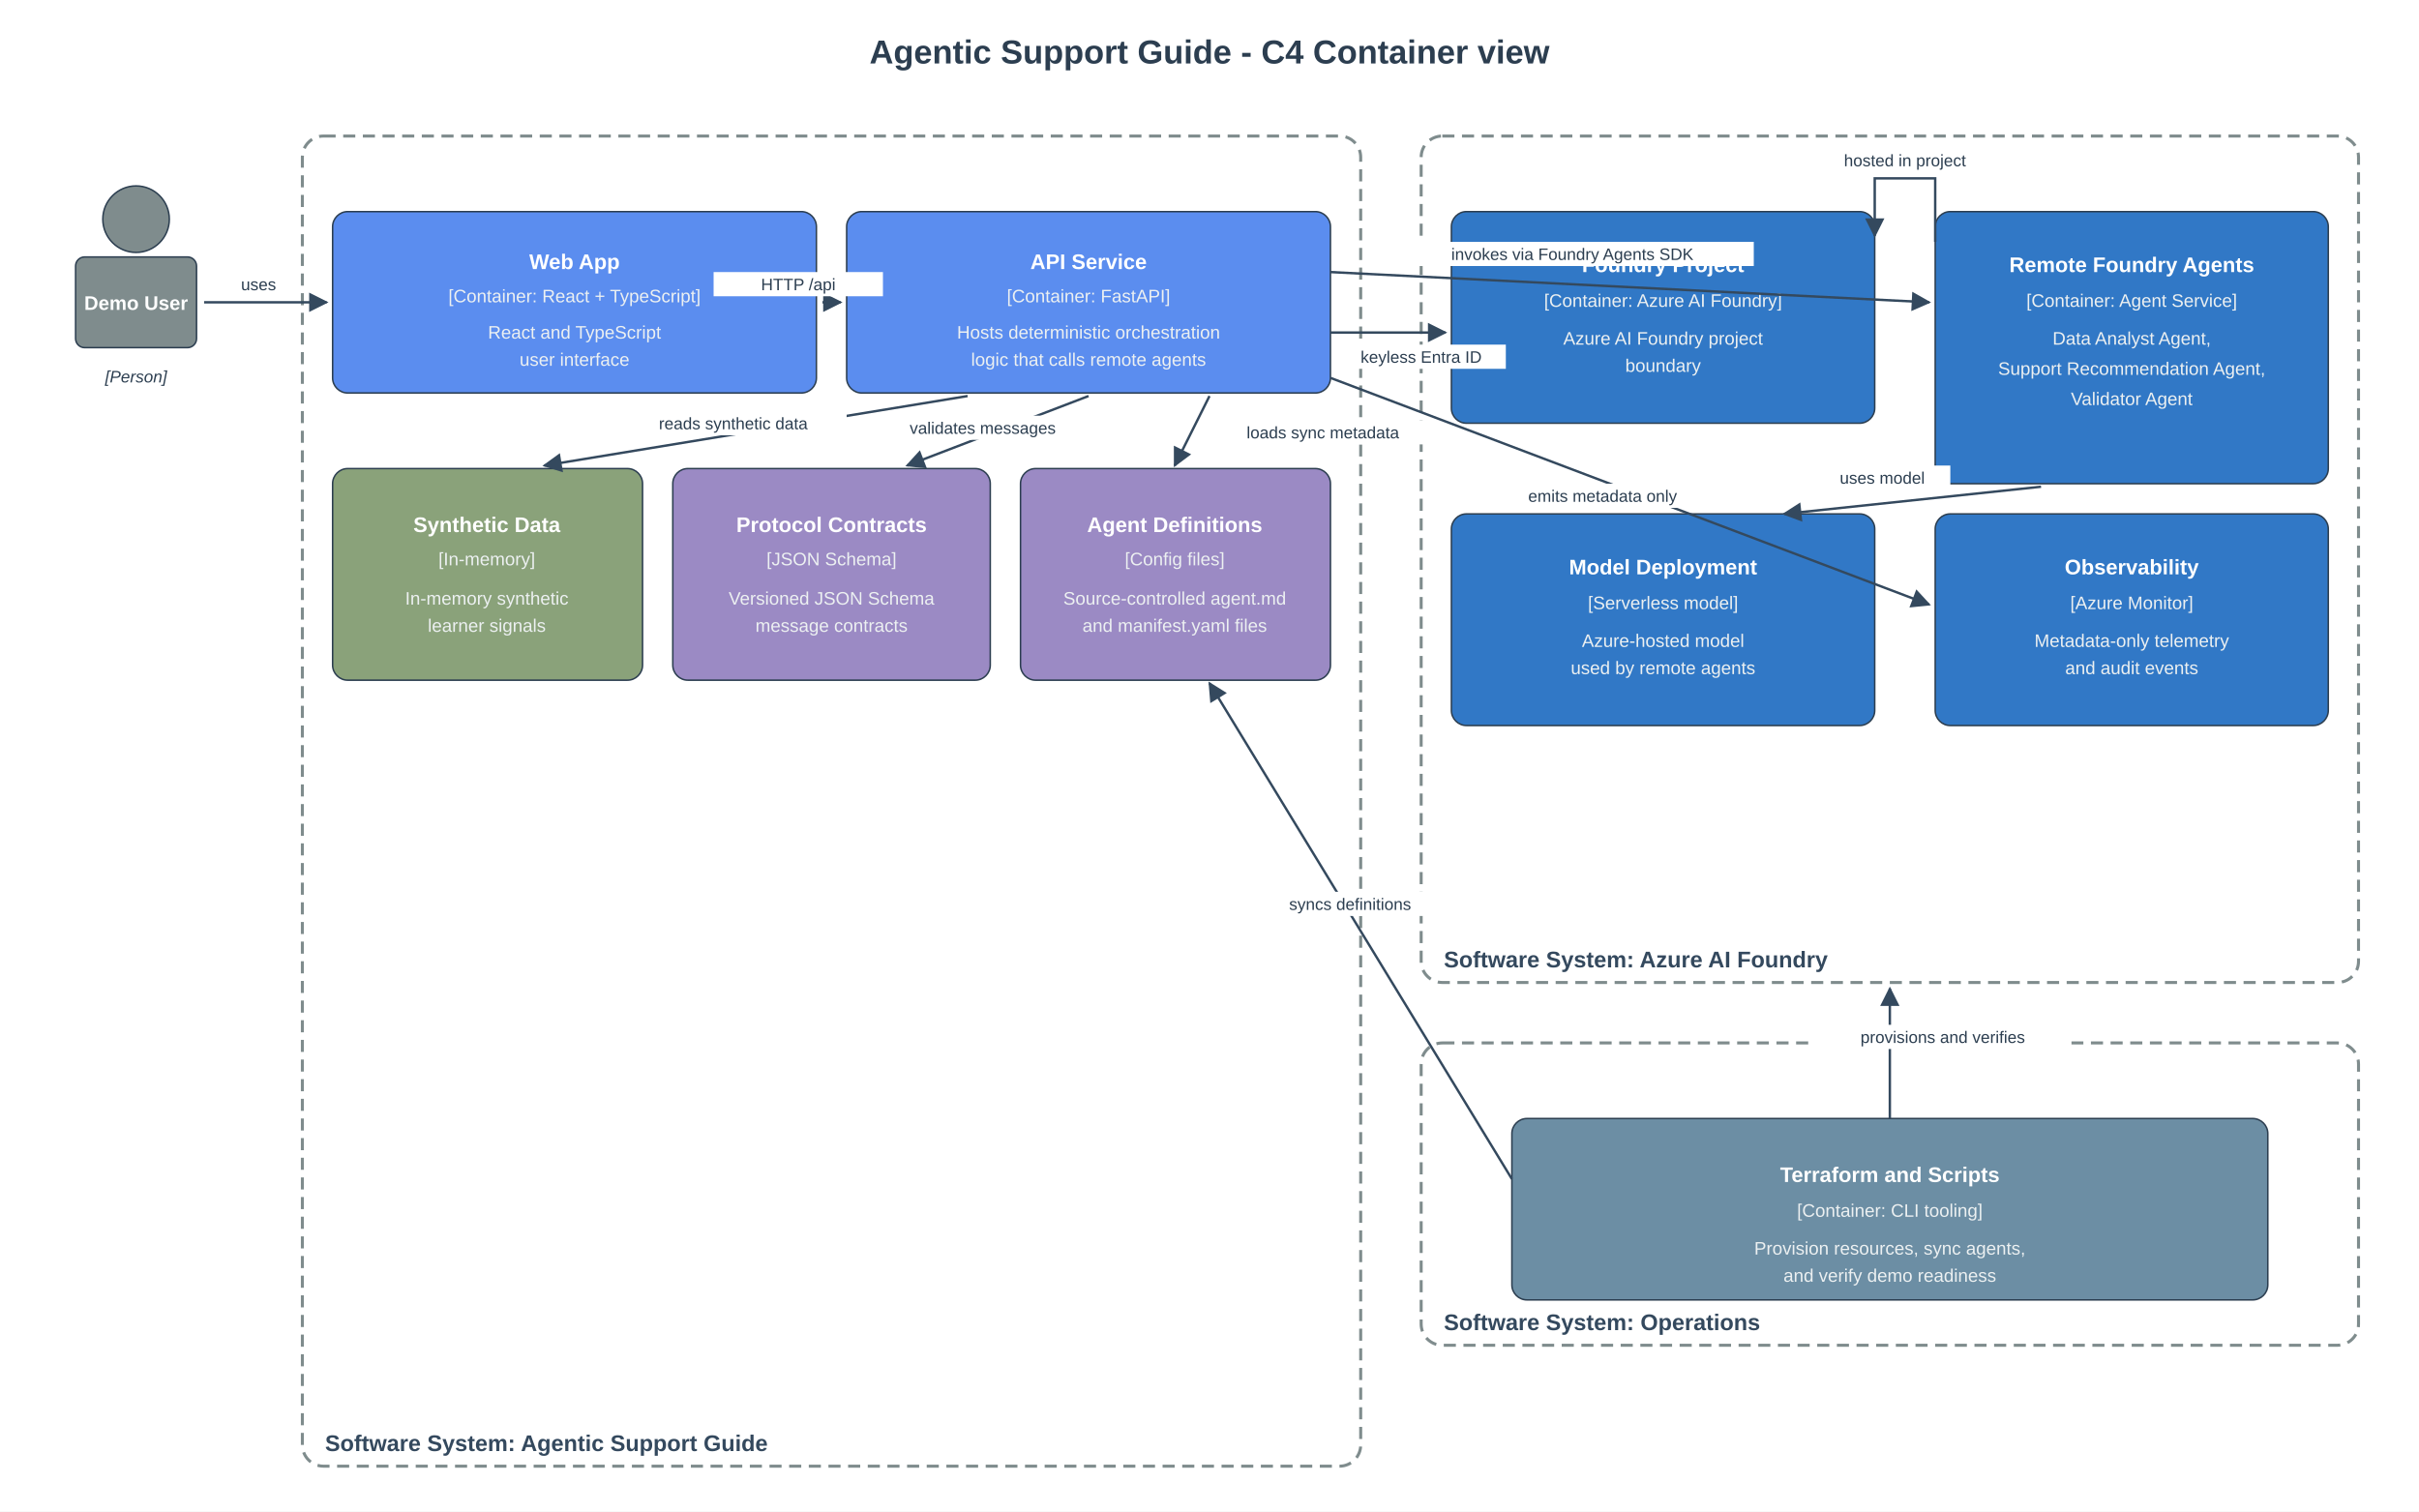
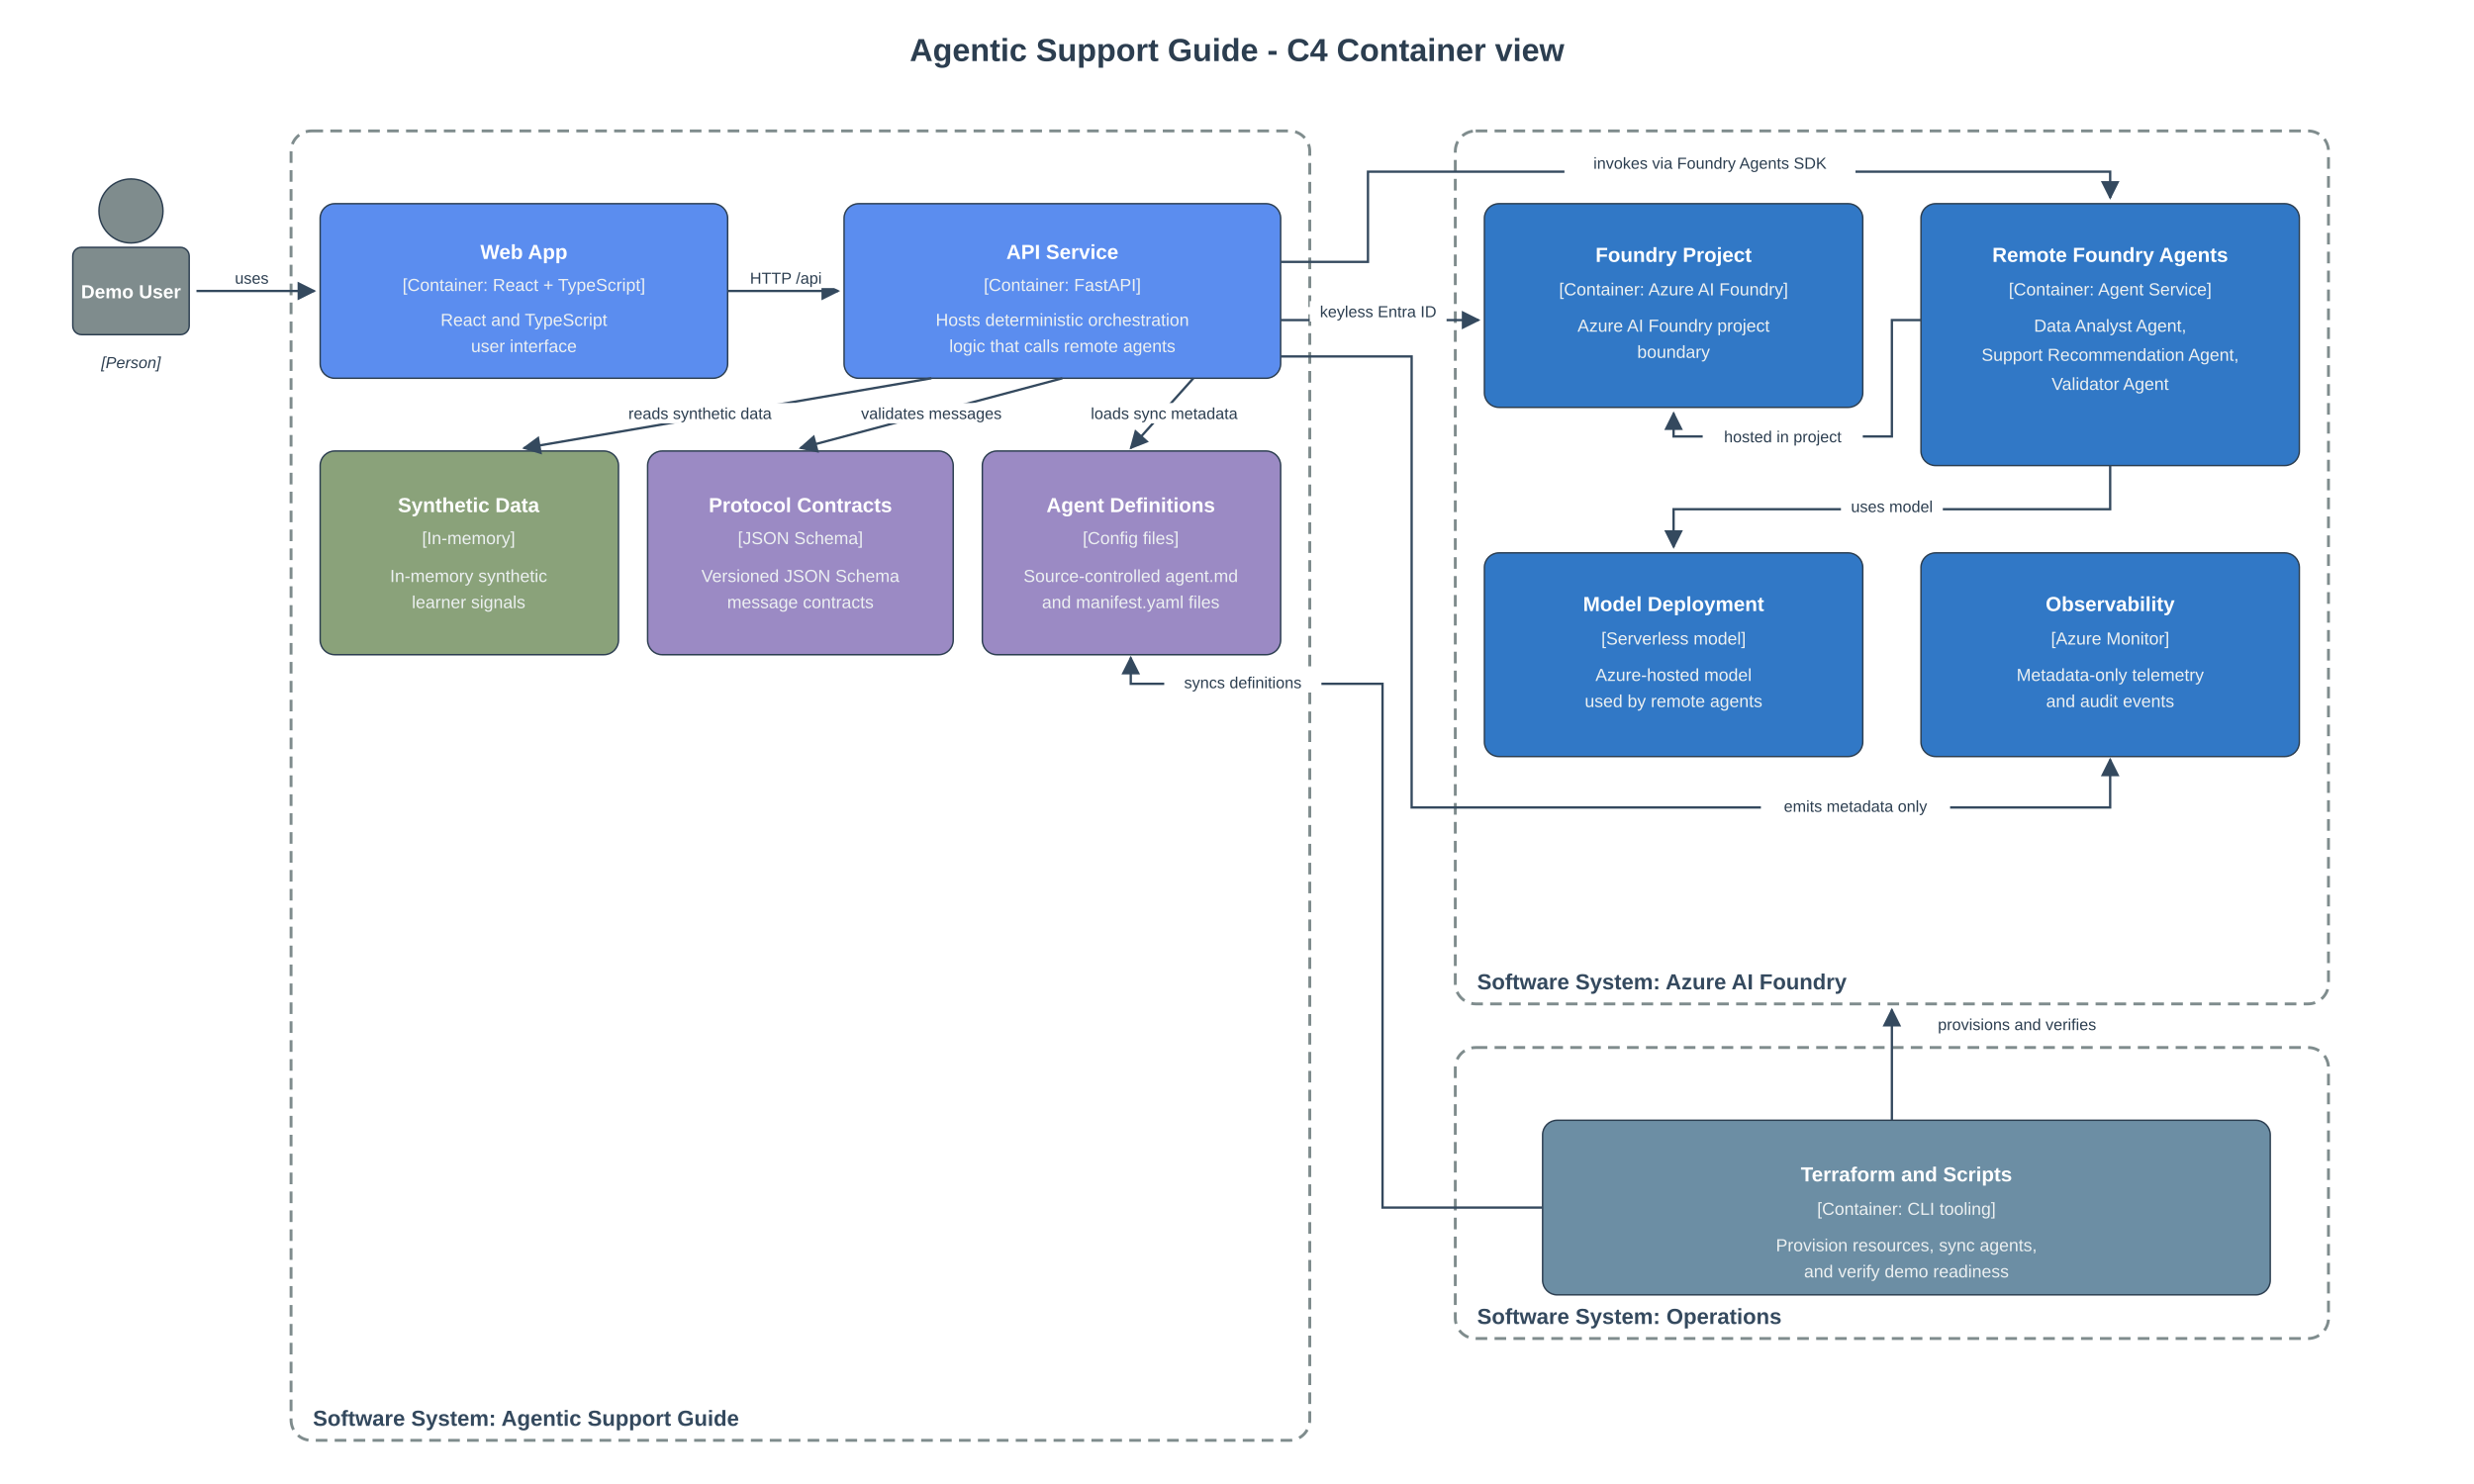
- <svg xmlns="http://www.w3.org/2000/svg" viewBox="0 0 1600 1000" width="1600" height="1000" role="img" aria-labelledby="asg-title asg-desc">
-   <rect x="0" y="0" width="1600" height="1000" fill="#ffffff" />
+ <svg xmlns="http://www.w3.org/2000/svg" viewBox="0 0 1700 1020" width="1700" height="1020" role="img" aria-labelledby="asg-title asg-desc">
+   <rect x="0" y="0" width="1700" height="1020" fill="#ffffff" />
  <style type="text/css">
    .title { font: bold 22px 'Segoe UI', Arial, sans-serif; fill: #2c3e50; text-anchor: middle; }
    .boundary { fill: none; stroke: #7f8c8d; stroke-width: 2; stroke-dasharray: 8 5; }
    .boundary-label { font: bold 15px 'Segoe UI', Arial, sans-serif; fill: #34495e; }
    .container-label { font: bold 14px 'Segoe UI', Arial, sans-serif; fill: #ffffff; text-anchor: middle; }
    .container-desc { font: 12px 'Segoe UI', Arial, sans-serif; fill: #ecf0f1; text-anchor: middle; }
    .container-stroke { stroke: #2c3e50; stroke-width: 1; }
    .arrow { fill: none; stroke: #34495e; stroke-width: 1.6; }
    .arrow-label { font: 11px 'Segoe UI', Arial, sans-serif; fill: #2c3e50; text-anchor: middle; }
    .arrow-label-bg { fill: #ffffff; stroke: none; }
    .person-fill { fill: #7f8c8d; stroke: #2c3e50; stroke-width: 1; }
    .person-label { font: bold 13px 'Segoe UI', Arial, sans-serif; fill: #ffffff; text-anchor: middle; }
    .type-note { font: italic 11px 'Segoe UI', Arial, sans-serif; fill: #2c3e50; text-anchor: middle; }
    .LocalApp { fill: #5b8def; }
    .AgentAssets { fill: #9b8ac4; }
    .Azure { fill: #3178c6; }
    .Ops { fill: #6c8ea4; }
    .Data { fill: #8aa27a; }
  </style>
  <defs>
    <marker id="arrow-head" viewBox="0 0 10 10" refX="9" refY="5" markerWidth="8" markerHeight="8" orient="auto-start-reverse">
      <path d="M0,0 L10,5 L0,10 z" fill="#34495e" />
    </marker>
  </defs>
-   <text x="800" y="42" class="title">Agentic Support Guide - C4 Container view</text>
+   <text x="850" y="42" class="title">Agentic Support Guide - C4 Container view</text>
  <circle cx="90" cy="145" r="22" class="person-fill" />
  <rect x="50" y="170" width="80" height="60" rx="6" class="person-fill container-stroke" />
  <text x="90" y="205" class="person-label">Demo User</text>
  <text x="90" y="253" class="type-note">[Person]</text>
-   <rect x="200" y="90" width="700" height="880" rx="14" class="boundary" />
-   <text x="215" y="960" class="boundary-label">Software System: Agentic Support Guide</text>
-   <rect x="220" y="140" width="320" height="120" rx="10" class="LocalApp container-stroke" />
-   <text x="380" y="178" class="container-label">Web App</text>
-   <text x="380" y="200" class="container-desc">[Container: React + TypeScript]</text>
-   <text x="380" y="224" class="container-desc">React and TypeScript</text>
-   <text x="380" y="242" class="container-desc">user interface</text>
-   <rect x="560" y="140" width="320" height="120" rx="10" class="LocalApp container-stroke" />
-   <text x="720" y="178" class="container-label">API Service</text>
-   <text x="720" y="200" class="container-desc">[Container: FastAPI]</text>
-   <text x="720" y="224" class="container-desc">Hosts deterministic orchestration</text>
-   <text x="720" y="242" class="container-desc">logic that calls remote agents</text>
+   <rect x="200" y="90" width="700" height="900" rx="14" class="boundary" />
+   <text x="215" y="980" class="boundary-label">Software System: Agentic Support Guide</text>
+   <rect x="220" y="140" width="280" height="120" rx="10" class="LocalApp container-stroke" />
+   <text x="360" y="178" class="container-label">Web App</text>
+   <text x="360" y="200" class="container-desc">[Container: React + TypeScript]</text>
+   <text x="360" y="224" class="container-desc">React and TypeScript</text>
+   <text x="360" y="242" class="container-desc">user interface</text>
+   <rect x="580" y="140" width="300" height="120" rx="10" class="LocalApp container-stroke" />
+   <text x="730" y="178" class="container-label">API Service</text>
+   <text x="730" y="200" class="container-desc">[Container: FastAPI]</text>
+   <text x="730" y="224" class="container-desc">Hosts deterministic orchestration</text>
+   <text x="730" y="242" class="container-desc">logic that calls remote agents</text>
  <rect x="220" y="310" width="205" height="140" rx="10" class="Data container-stroke" />
  <text x="322" y="352" class="container-label">Synthetic Data</text>
  <text x="322" y="374" class="container-desc">[In-memory]</text>
  <text x="322" y="400" class="container-desc">In-memory synthetic</text>
  <text x="322" y="418" class="container-desc">learner signals</text>
  <rect x="445" y="310" width="210" height="140" rx="10" class="AgentAssets container-stroke" />
  <text x="550" y="352" class="container-label">Protocol Contracts</text>
  <text x="550" y="374" class="container-desc">[JSON Schema]</text>
  <text x="550" y="400" class="container-desc">Versioned JSON Schema</text>
  <text x="550" y="418" class="container-desc">message contracts</text>
  <rect x="675" y="310" width="205" height="140" rx="10" class="AgentAssets container-stroke" />
  <text x="777" y="352" class="container-label">Agent Definitions</text>
  <text x="777" y="374" class="container-desc">[Config files]</text>
  <text x="777" y="400" class="container-desc">Source-controlled agent.md</text>
  <text x="777" y="418" class="container-desc">and manifest.yaml files</text>
-   <rect x="940" y="90" width="620" height="560" rx="14" class="boundary" />
-   <text x="955" y="640" class="boundary-label">Software System: Azure AI Foundry</text>
-   <rect x="960" y="140" width="280" height="140" rx="10" class="Azure container-stroke" />
-   <text x="1100" y="180" class="container-label">Foundry Project</text>
-   <text x="1100" y="203" class="container-desc">[Container: Azure AI Foundry]</text>
-   <text x="1100" y="228" class="container-desc">Azure AI Foundry project</text>
-   <text x="1100" y="246" class="container-desc">boundary</text>
-   <rect x="1280" y="140" width="260" height="180" rx="10" class="Azure container-stroke" />
-   <text x="1410" y="180" class="container-label">Remote Foundry Agents</text>
-   <text x="1410" y="203" class="container-desc">[Container: Agent Service]</text>
-   <text x="1410" y="228" class="container-desc">Data Analyst Agent,</text>
-   <text x="1410" y="248" class="container-desc">Support Recommendation Agent,</text>
-   <text x="1410" y="268" class="container-desc">Validator Agent</text>
-   <rect x="960" y="340" width="280" height="140" rx="10" class="Azure container-stroke" />
-   <text x="1100" y="380" class="container-label">Model Deployment</text>
-   <text x="1100" y="403" class="container-desc">[Serverless model]</text>
-   <text x="1100" y="428" class="container-desc">Azure-hosted model</text>
-   <text x="1100" y="446" class="container-desc">used by remote agents</text>
-   <rect x="1280" y="340" width="260" height="140" rx="10" class="Azure container-stroke" />
-   <text x="1410" y="380" class="container-label">Observability</text>
-   <text x="1410" y="403" class="container-desc">[Azure Monitor]</text>
-   <text x="1410" y="428" class="container-desc">Metadata-only telemetry</text>
-   <text x="1410" y="446" class="container-desc">and audit events</text>
-   <rect x="940" y="690" width="620" height="200" rx="14" class="boundary" />
-   <text x="955" y="880" class="boundary-label">Software System: Operations</text>
-   <rect x="1000" y="740" width="500" height="120" rx="10" class="Ops container-stroke" />
-   <text x="1250" y="782" class="container-label">Terraform and Scripts</text>
-   <text x="1250" y="805" class="container-desc">[Container: CLI tooling]</text>
-   <text x="1250" y="830" class="container-desc">Provision resources, sync agents,</text>
-   <text x="1250" y="848" class="container-desc">and verify demo readiness</text>
+   <rect x="1000" y="90" width="600" height="600" rx="14" class="boundary" />
+   <text x="1015" y="680" class="boundary-label">Software System: Azure AI Foundry</text>
+   <rect x="1020" y="140" width="260" height="140" rx="10" class="Azure container-stroke" />
+   <text x="1150" y="180" class="container-label">Foundry Project</text>
+   <text x="1150" y="203" class="container-desc">[Container: Azure AI Foundry]</text>
+   <text x="1150" y="228" class="container-desc">Azure AI Foundry project</text>
+   <text x="1150" y="246" class="container-desc">boundary</text>
+   <rect x="1320" y="140" width="260" height="180" rx="10" class="Azure container-stroke" />
+   <text x="1450" y="180" class="container-label">Remote Foundry Agents</text>
+   <text x="1450" y="203" class="container-desc">[Container: Agent Service]</text>
+   <text x="1450" y="228" class="container-desc">Data Analyst Agent,</text>
+   <text x="1450" y="248" class="container-desc">Support Recommendation Agent,</text>
+   <text x="1450" y="268" class="container-desc">Validator Agent</text>
+   <rect x="1020" y="380" width="260" height="140" rx="10" class="Azure container-stroke" />
+   <text x="1150" y="420" class="container-label">Model Deployment</text>
+   <text x="1150" y="443" class="container-desc">[Serverless model]</text>
+   <text x="1150" y="468" class="container-desc">Azure-hosted model</text>
+   <text x="1150" y="486" class="container-desc">used by remote agents</text>
+   <rect x="1320" y="380" width="260" height="140" rx="10" class="Azure container-stroke" />
+   <text x="1450" y="420" class="container-label">Observability</text>
+   <text x="1450" y="443" class="container-desc">[Azure Monitor]</text>
+   <text x="1450" y="468" class="container-desc">Metadata-only telemetry</text>
+   <text x="1450" y="486" class="container-desc">and audit events</text>
+   <rect x="1000" y="720" width="600" height="200" rx="14" class="boundary" />
+   <text x="1015" y="910" class="boundary-label">Software System: Operations</text>
+   <rect x="1060" y="770" width="500" height="120" rx="10" class="Ops container-stroke" />
+   <text x="1310" y="812" class="container-label">Terraform and Scripts</text>
+   <text x="1310" y="835" class="container-desc">[Container: CLI tooling]</text>
+   <text x="1310" y="860" class="container-desc">Provision resources, sync agents,</text>
+   <text x="1310" y="878" class="container-desc">and verify demo readiness</text>
  <line x1="135" y1="200" x2="216" y2="200" class="arrow" marker-end="url(#arrow-head)" />
-   <rect x="150" y="180" width="42" height="16" class="arrow-label-bg" />
-   <text x="171" y="192" class="arrow-label">uses</text>
-   <line x1="544" y1="200" x2="556" y2="200" class="arrow" marker-end="url(#arrow-head)" />
-   <rect x="472" y="180" width="112" height="16" class="arrow-label-bg" />
-   <text x="528" y="192" class="arrow-label">HTTP /api</text>
-   <line x1="640" y1="262" x2="360" y2="308" class="arrow" marker-end="url(#arrow-head)" />
-   <rect x="410" y="272" width="150" height="16" class="arrow-label-bg" />
-   <text x="485" y="284" class="arrow-label">reads synthetic data</text>
-   <line x1="720" y1="262" x2="600" y2="308" class="arrow" marker-end="url(#arrow-head)" />
-   <rect x="580" y="275" width="140" height="16" class="arrow-label-bg" />
-   <text x="650" y="287" class="arrow-label">validates messages</text>
-   <line x1="800" y1="262" x2="777" y2="308" class="arrow" marker-end="url(#arrow-head)" />
-   <rect x="800" y="278" width="150" height="16" class="arrow-label-bg" />
-   <text x="875" y="290" class="arrow-label">loads sync metadata</text>
-   <line x1="880" y1="180" x2="1276" y2="200" class="arrow" marker-end="url(#arrow-head)" />
-   <rect x="920" y="160" width="240" height="16" class="arrow-label-bg" />
-   <text x="1040" y="172" class="arrow-label">invokes via Foundry Agents SDK</text>
-   <line x1="880" y1="220" x2="956" y2="220" class="arrow" marker-end="url(#arrow-head)" />
-   <rect x="884" y="228" width="112" height="16" class="arrow-label-bg" />
-   <text x="940" y="240" class="arrow-label">keyless Entra ID</text>
-   <line x1="880" y1="250" x2="1276" y2="400" class="arrow" marker-end="url(#arrow-head)" />
-   <rect x="990" y="320" width="140" height="16" class="arrow-label-bg" />
-   <text x="1060" y="332" class="arrow-label">emits metadata only</text>
-   <line x1="1350" y1="322" x2="1180" y2="340" class="arrow" marker-end="url(#arrow-head)" />
-   <rect x="1200" y="308" width="90" height="16" class="arrow-label-bg" />
-   <text x="1245" y="320" class="arrow-label">uses model</text>
-   <path d="M 1280 160 L 1280 118 L 1240 118 L 1240 156" class="arrow" marker-end="url(#arrow-head)" />
-   <rect x="1198" y="98" width="124" height="16" class="arrow-label-bg" />
-   <text x="1260" y="110" class="arrow-label">hosted in project</text>
-   <line x1="1250" y1="740" x2="1250" y2="654" class="arrow" marker-end="url(#arrow-head)" />
-   <rect x="1200" y="678" width="170" height="16" class="arrow-label-bg" />
-   <text x="1285" y="690" class="arrow-label">provisions and verifies</text>
-   <line x1="1000" y1="780" x2="800" y2="452" class="arrow" marker-end="url(#arrow-head)" />
-   <rect x="828" y="590" width="130" height="16" class="arrow-label-bg" />
-   <text x="893" y="602" class="arrow-label">syncs definitions</text>
+   <rect x="152" y="184" width="42" height="14" class="arrow-label-bg" />
+   <text x="173" y="195" class="arrow-label">uses</text>
+   <line x1="500" y1="200" x2="576" y2="200" class="arrow" marker-end="url(#arrow-head)" />
+   <rect x="504" y="184" width="72" height="14" class="arrow-label-bg" />
+   <text x="540" y="195" class="arrow-label">HTTP /api</text>
+   <line x1="640" y1="260" x2="360" y2="308" class="arrow" marker-end="url(#arrow-head)" />
+   <rect x="416" y="277" width="130" height="14" class="arrow-label-bg" />
+   <text x="481" y="288" class="arrow-label">reads synthetic data</text>
+   <line x1="730" y1="260" x2="550" y2="308" class="arrow" marker-end="url(#arrow-head)" />
+   <rect x="580" y="277" width="120" height="14" class="arrow-label-bg" />
+   <text x="640" y="288" class="arrow-label">validates messages</text>
+   <line x1="820" y1="260" x2="777" y2="308" class="arrow" marker-end="url(#arrow-head)" />
+   <rect x="735" y="277" width="130" height="14" class="arrow-label-bg" />
+   <text x="800" y="288" class="arrow-label">loads sync metadata</text>
+   <line x1="880" y1="220" x2="1016" y2="220" class="arrow" marker-end="url(#arrow-head)" />
+   <rect x="900" y="207" width="94" height="14" class="arrow-label-bg" />
+   <text x="947" y="218" class="arrow-label">keyless Entra ID</text>
+   <path d="M 880 180 L 940 180 L 940 118 L 1450 118 L 1450 136" class="arrow" marker-end="url(#arrow-head)" />
+   <rect x="1075" y="105" width="200" height="14" class="arrow-label-bg" />
+   <text x="1175" y="116" class="arrow-label">invokes via Foundry Agents SDK</text>
+   <path d="M 880 245 L 970 245 L 970 555 L 1450 555 L 1450 522" class="arrow" marker-end="url(#arrow-head)" />
+   <rect x="1210" y="547" width="130" height="14" class="arrow-label-bg" />
+   <text x="1275" y="558" class="arrow-label">emits metadata only</text>
+   <path d="M 1450 320 L 1450 350 L 1150 350 L 1150 376" class="arrow" marker-end="url(#arrow-head)" />
+   <rect x="1265" y="341" width="70" height="14" class="arrow-label-bg" />
+   <text x="1300" y="352" class="arrow-label">uses model</text>
+   <path d="M 1320 220 L 1300 220 L 1300 300 L 1150 300 L 1150 284" class="arrow" marker-end="url(#arrow-head)" />
+   <rect x="1170" y="293" width="110" height="14" class="arrow-label-bg" />
+   <text x="1225" y="304" class="arrow-label">hosted in project</text>
+   <line x1="1300" y1="770" x2="1300" y2="694" class="arrow" marker-end="url(#arrow-head)" />
+   <rect x="1310" y="697" width="152" height="14" class="arrow-label-bg" />
+   <text x="1386" y="708" class="arrow-label">provisions and verifies</text>
+   <path d="M 1060 830 L 950 830 L 950 470 L 777 470 L 777 452" class="arrow" marker-end="url(#arrow-head)" />
+   <rect x="800" y="462" width="108" height="14" class="arrow-label-bg" />
+   <text x="854" y="473" class="arrow-label">syncs definitions</text>
</svg>
